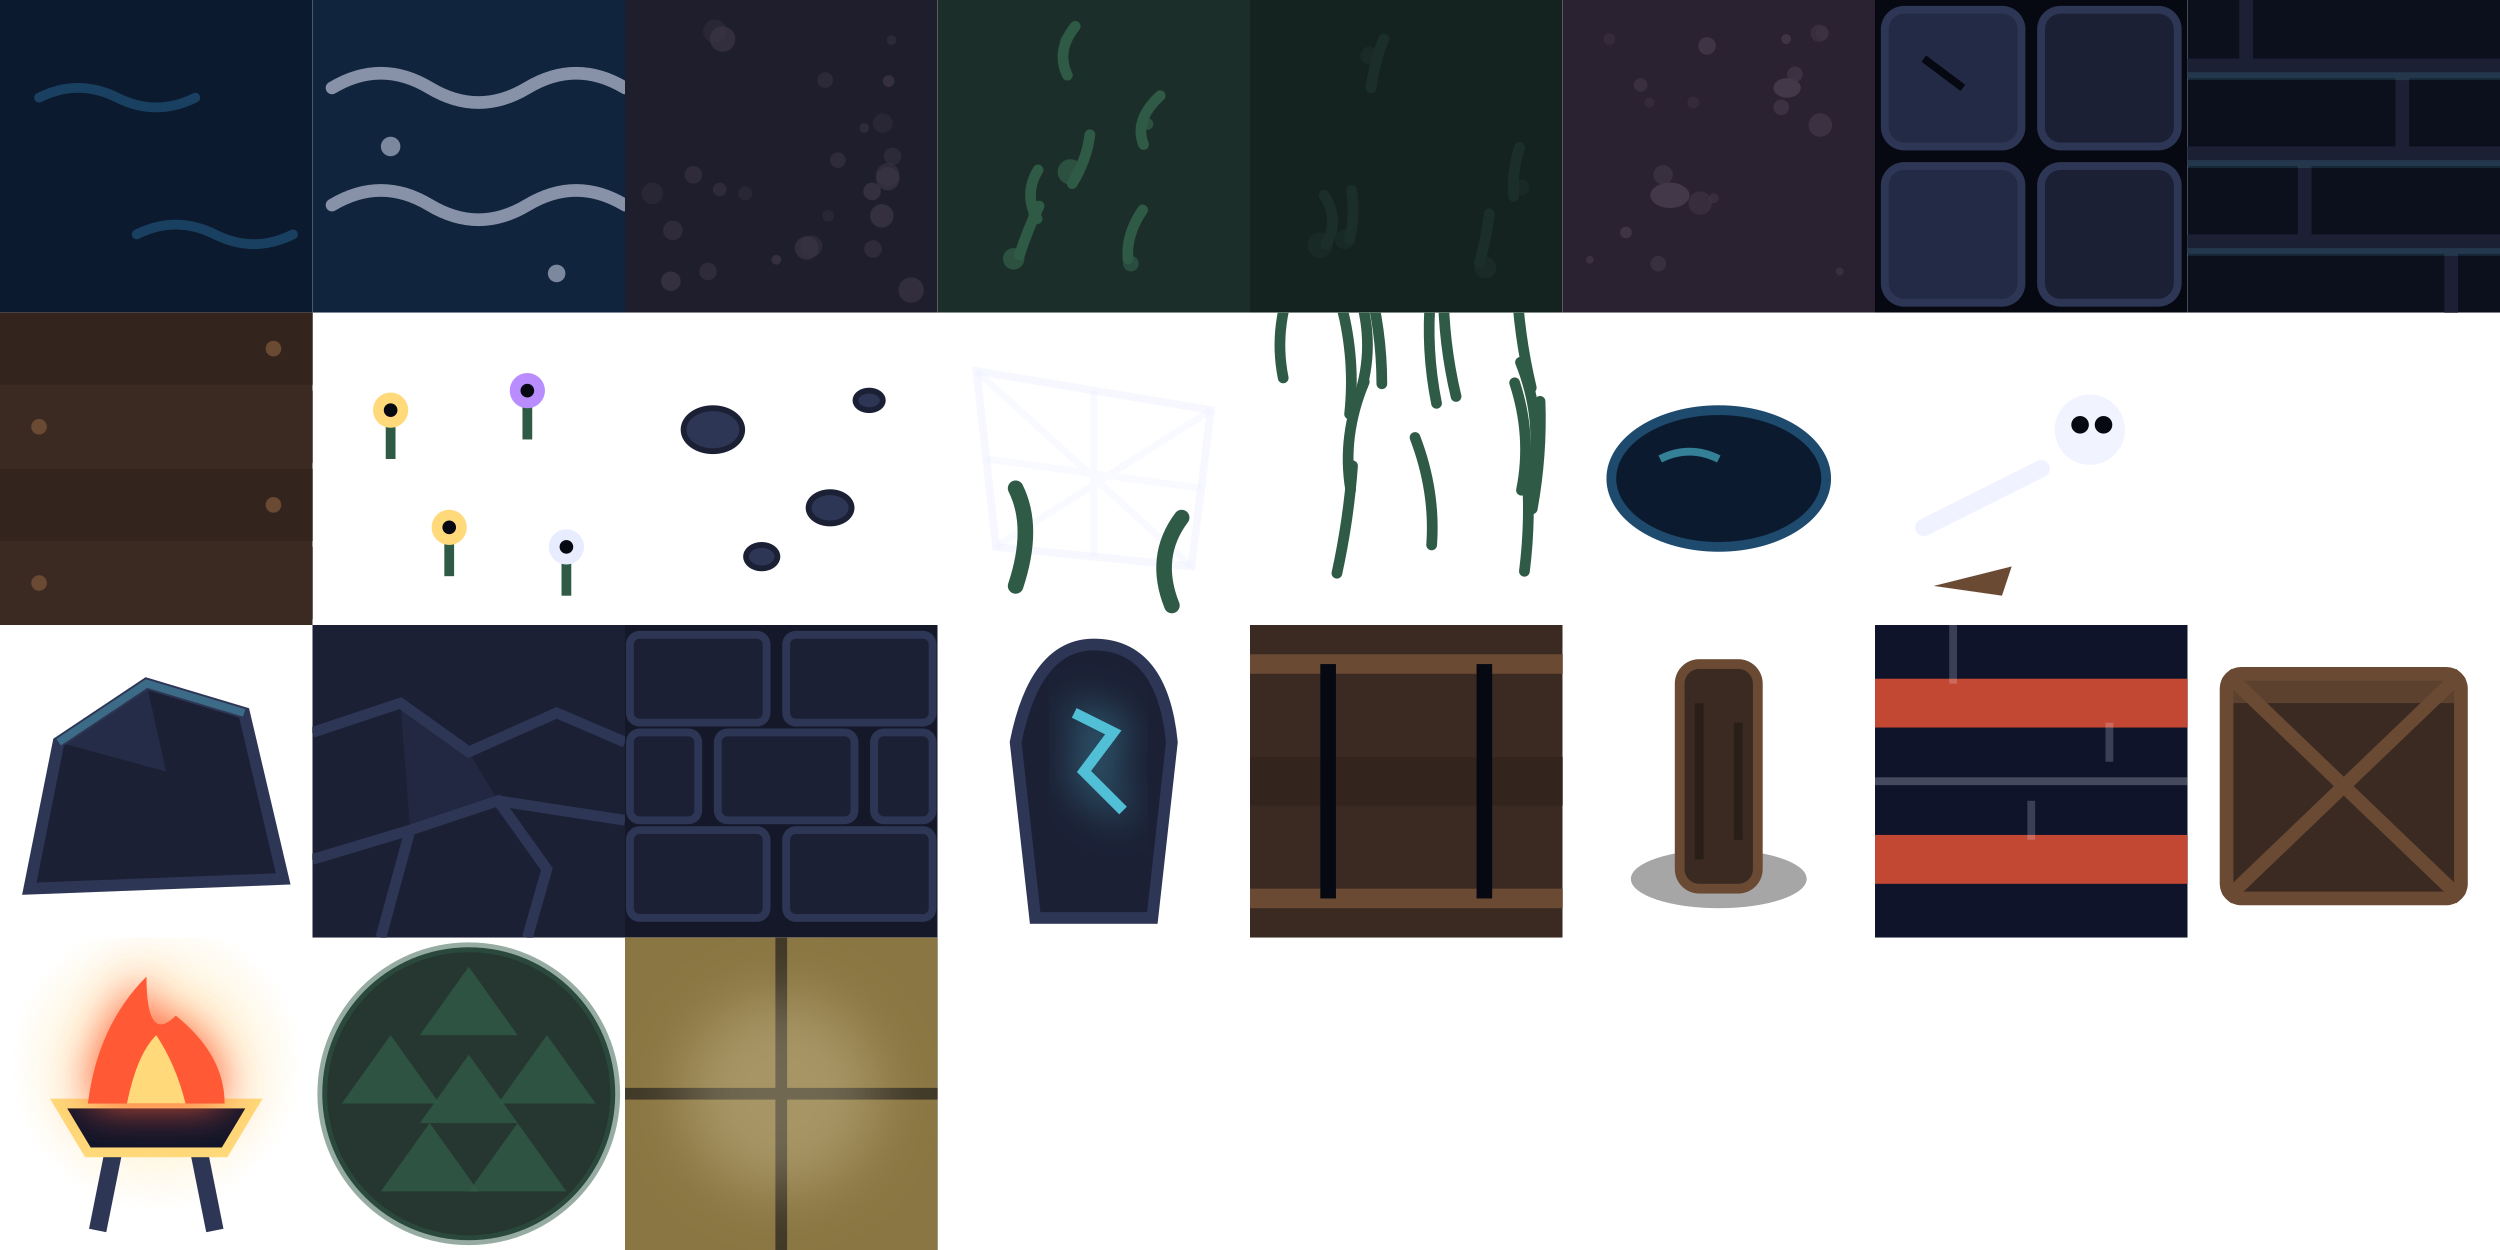
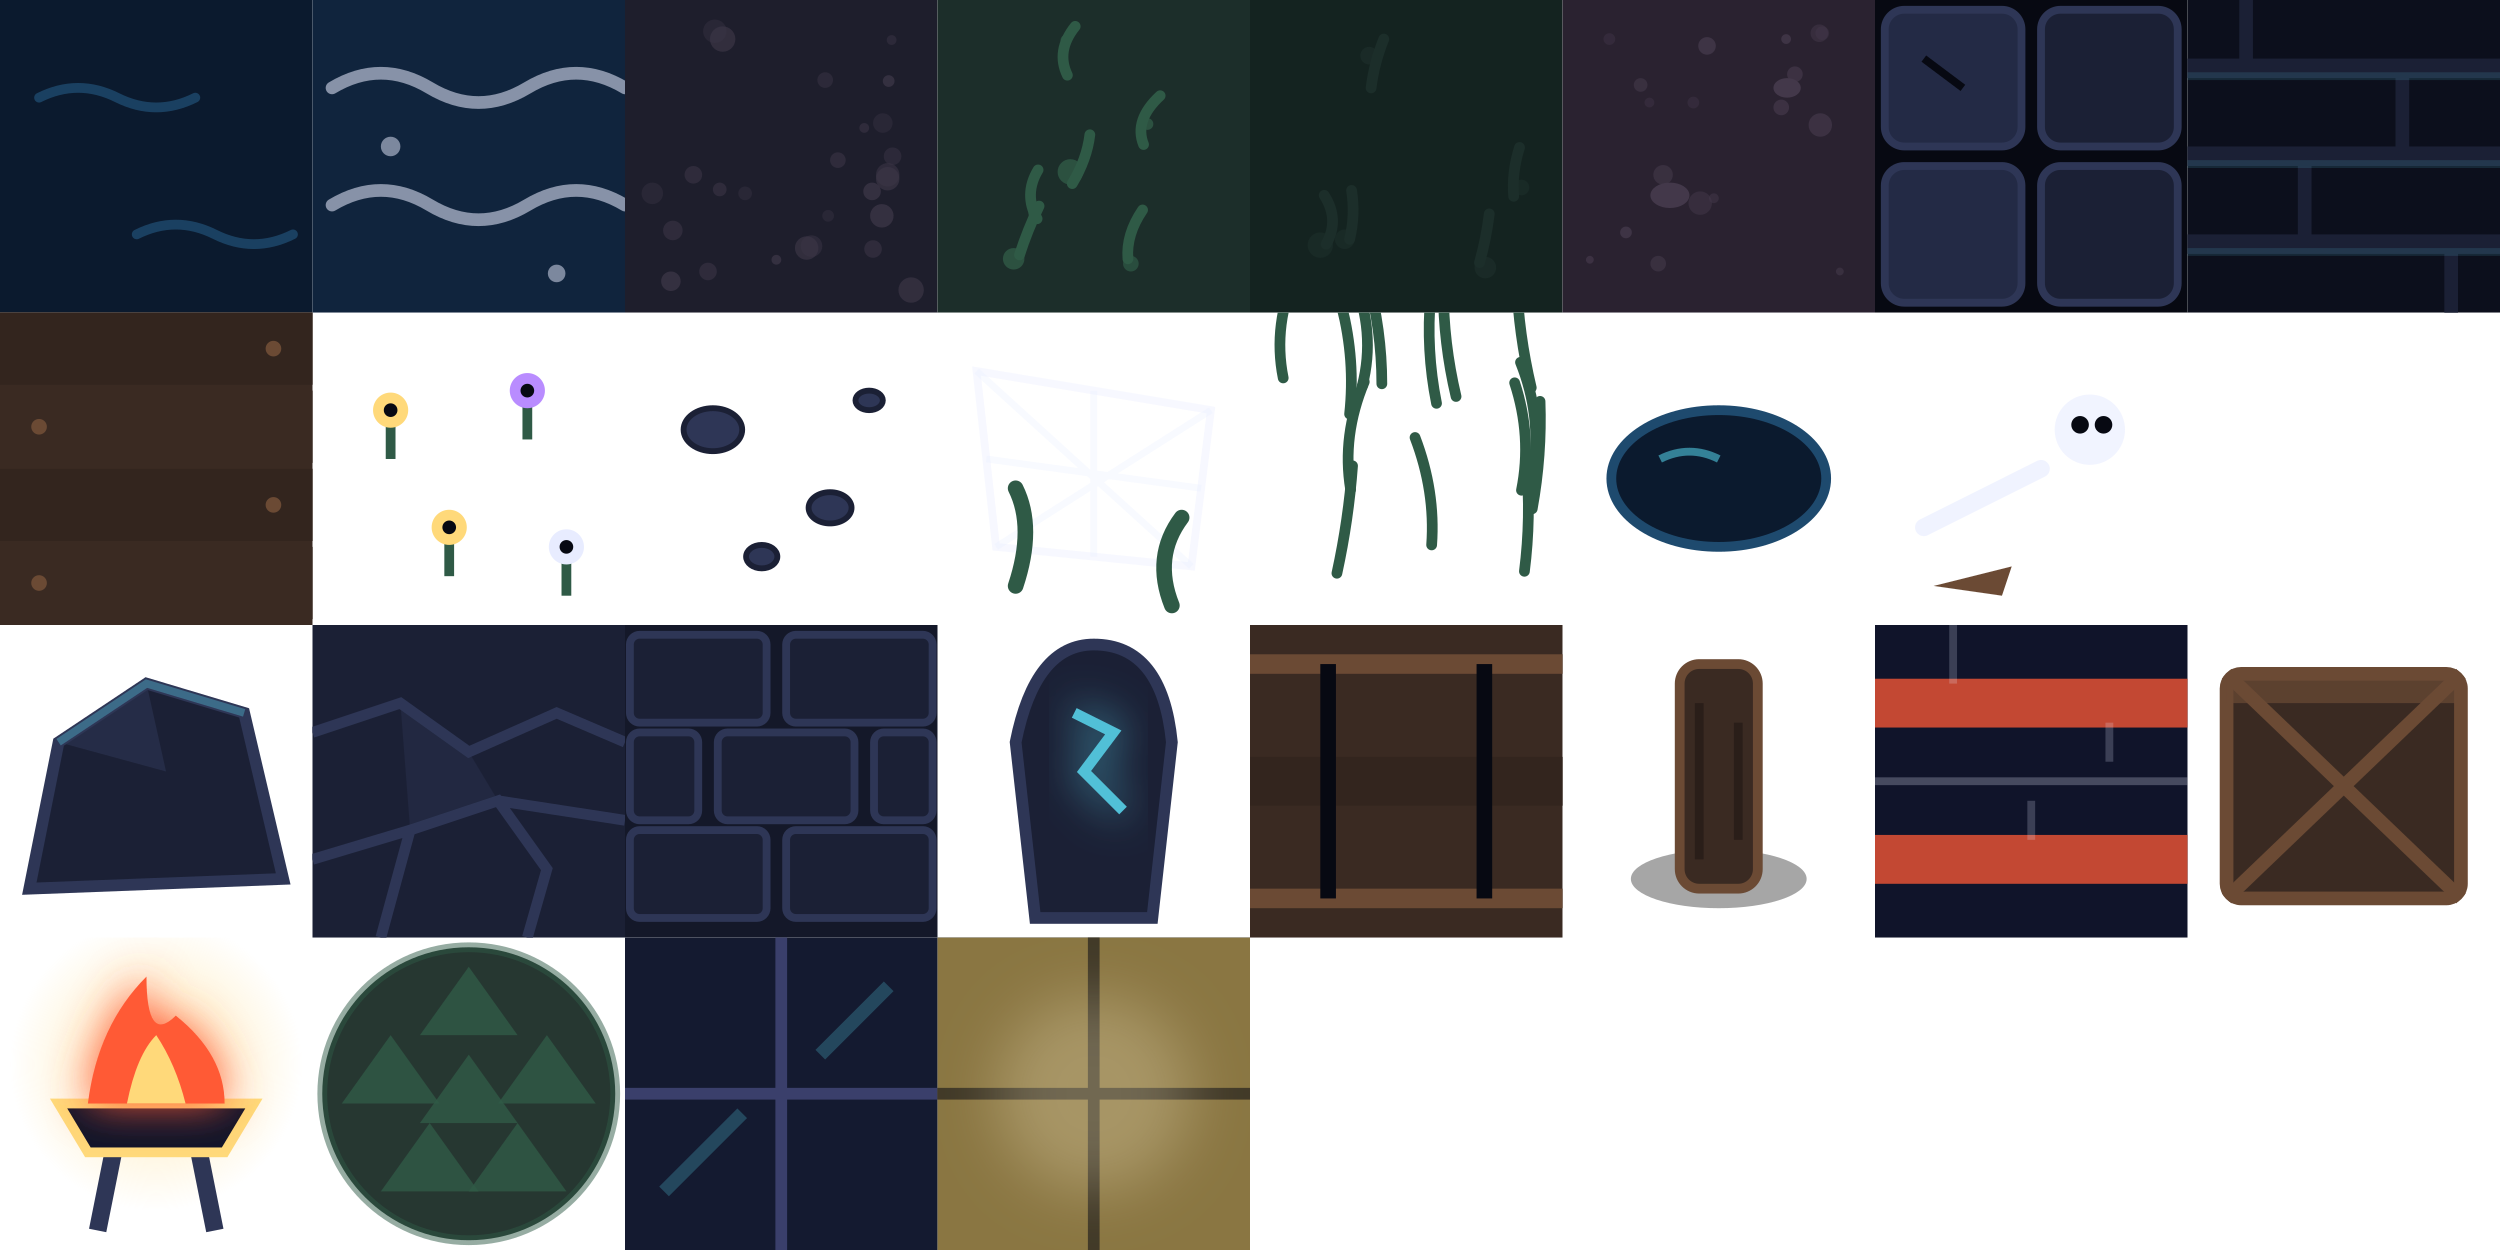
<svg xmlns="http://www.w3.org/2000/svg" width="256" height="128" viewBox="0 0 256 128">
  <defs>
    <filter id="glow" x="-50%" y="-50%" width="200%" height="200%">
      <feGaussianBlur stdDeviation="2.2" result="b" />
      <feMerge>
        <feMergeNode in="b" />
        <feMergeNode in="SourceGraphic" />
      </feMerge>
    </filter>
    <filter id="glowBig" x="-100%" y="-100%" width="300%" height="300%">
      <feGaussianBlur stdDeviation="6" result="b" />
      <feMerge>
        <feMergeNode in="b" />
        <feMergeNode in="b" />
        <feMergeNode in="SourceGraphic" />
      </feMerge>
    </filter>
    <filter id="soft" x="-50%" y="-50%" width="200%" height="200%">
      <feGaussianBlur stdDeviation="3" />
    </filter>
    <radialGradient id="halo">
      <stop offset="0" stop-color="#FFD97A" stop-opacity=".55" />
      <stop offset="1" stop-color="#FFD97A" stop-opacity="0" />
    </radialGradient>
    <radialGradient id="haloFeu">
      <stop offset="0" stop-color="#FF5A36" stop-opacity=".6" />
      <stop offset="1" stop-color="#FF5A36" stop-opacity="0" />
    </radialGradient>
    <radialGradient id="haloGivre">
      <stop offset="0" stop-color="#5EE8FF" stop-opacity=".6" />
      <stop offset="1" stop-color="#5EE8FF" stop-opacity="0" />
    </radialGradient>
    <radialGradient id="haloFoudre">
      <stop offset="0" stop-color="#B98CFF" stop-opacity=".6" />
      <stop offset="1" stop-color="#B98CFF" stop-opacity="0" />
    </radialGradient>
    <radialGradient id="brumeFill" cx=".5" cy=".4">
      <stop offset="0" stop-color="#6A70A8" stop-opacity=".95" />
      <stop offset="1" stop-color="#3A3F6B" stop-opacity=".9" />
    </radialGradient>
  </defs>
  <g transform="translate(0 0)">
    <svg width="32" height="32" viewBox="0 0 32 32" overflow="hidden">
      <rect width="32" height="32" fill="#0B1A2E" />
      <path d="M4 10 q4 -2 8 0 t8 0 M14 24 q4 -2 8 0 t8 0" stroke="#1E4A6E" stroke-width="1" fill="none" stroke-linecap="round" opacity=".8" />
    </svg>
  </g>
  <g transform="translate(32 0)">
    <svg width="32" height="32" viewBox="0 0 32 32" overflow="hidden">
      <rect width="32" height="32" fill="#10243D" />
      <path d="M2 9 q5 -3 10 0 t10 0 t10 0 M2 21 q5 -3 10 0 t10 0 t10 0" stroke="#E8ECFF" stroke-opacity=".55" stroke-width="1.3" fill="none" stroke-linecap="round" />
      <circle cx="8" cy="15" r="1" fill="#E8ECFF" opacity=".5" />
      <circle cx="25" cy="28" r=".9" fill="#E8ECFF" opacity=".5" />
    </svg>
  </g>
  <g transform="translate(64 0)">
    <svg width="32" height="32" viewBox="0 0 32 32" overflow="hidden">
      <rect width="32" height="32" fill="#1E1E2C" />
      <circle cx="9.7" cy="19.4" r="0.7" fill="#3A3445" opacity="0.6" />
      <circle cx="2.8" cy="19.8" r="1.1" fill="#3A3445" opacity="0.4" />
      <circle cx="27.4" cy="16.0" r="0.9" fill="#3A3445" opacity="0.5" />
      <circle cx="8.5" cy="27.8" r="0.9" fill="#3A3445" opacity="0.6" />
      <circle cx="15.5" cy="26.6" r="0.5" fill="#3A3445" opacity="0.8" />
      <circle cx="21.8" cy="16.4" r="0.8" fill="#3A3445" opacity="0.6" />
      <circle cx="4.9" cy="23.6" r="1.0" fill="#3A3445" opacity="0.6" />
      <circle cx="26.3" cy="22.1" r="1.2" fill="#3A3445" opacity="0.8" />
      <circle cx="18.6" cy="25.4" r="1.2" fill="#3A3445" opacity="0.7" />
      <circle cx="25.4" cy="25.5" r="0.9" fill="#3A3445" opacity="0.6" />
      <circle cx="20.8" cy="22.1" r="0.6" fill="#3A3445" opacity="0.4" />
      <circle cx="10.0" cy="4.0" r="1.3" fill="#3A3445" opacity="0.7" />
      <circle cx="29.3" cy="29.7" r="1.3" fill="#3A3445" opacity="0.7" />
      <circle cx="4.7" cy="28.8" r="1.0" fill="#3A3445" opacity="0.8" />
      <circle cx="25.3" cy="19.6" r="0.9" fill="#3A3445" opacity="0.8" />
      <circle cx="24.5" cy="13.1" r="0.5" fill="#3A3445" opacity="0.6" />
      <circle cx="27.3" cy="4.1" r="0.5" fill="#3A3445" opacity="0.5" />
      <circle cx="27.0" cy="8.3" r="0.6" fill="#3A3445" opacity="0.8" />
      <circle cx="19.1" cy="25.2" r="1.1" fill="#3A3445" opacity="0.5" />
      <circle cx="26.4" cy="12.6" r="1.0" fill="#3A3445" opacity="0.4" />
      <circle cx="12.3" cy="19.8" r="0.7" fill="#3A3445" opacity="0.4" />
      <circle cx="7.0" cy="17.9" r="0.9" fill="#3A3445" opacity="0.6" />
      <circle cx="20.5" cy="8.2" r="0.8" fill="#3A3445" opacity="0.5" />
      <circle cx="26.9" cy="17.9" r="1.2" fill="#3A3445" opacity="0.6" />
      <circle cx="26.9" cy="18.3" r="1.2" fill="#3A3445" opacity="0.7" />
      <circle cx="9.2" cy="3.2" r="1.2" fill="#3A3445" opacity="0.4" />
    </svg>
  </g>
  <g transform="translate(96 0)">
    <svg width="32" height="32" viewBox="0 0 32 32" overflow="hidden">
      <rect width="32" height="32" fill="#1C2E2A" />
      <circle cx="9.7" cy="21.9" r="0.4" fill="#2F5A46" opacity="0.6" />
      <circle cx="21.5" cy="12.7" r="0.6" fill="#2F5A46" opacity="0.8" />
      <circle cx="13.6" cy="17.6" r="1.3" fill="#2F5A46" opacity="0.8" />
      <circle cx="7.8" cy="26.5" r="1.1" fill="#2F5A46" opacity="0.8" />
      <circle cx="19.8" cy="27.0" r="0.8" fill="#2F5A46" opacity="0.7" />
      <circle cx="13.1" cy="4.1" r="0.5" fill="#2F5A46" opacity="0.7" />
      <path d="M10.2 22.4 q-1.4 -2.5 0.1 -5" stroke="#2F5A46" stroke-width="1.1" fill="none" stroke-linecap="round" />
      <path d="M21.1 14.8 q-1.0 -2.5 1.7 -5" stroke="#2F5A46" stroke-width="1.1" fill="none" stroke-linecap="round" />
      <path d="M13.8 18.8 q1.5 -2.5 1.8 -5" stroke="#2F5A46" stroke-width="1.1" fill="none" stroke-linecap="round" />
      <path d="M8.4 26.1 q0.8 -2.5 2.0 -5" stroke="#2F5A46" stroke-width="1.1" fill="none" stroke-linecap="round" />
      <path d="M19.5 26.5 q-0.2 -2.5 1.5 -5" stroke="#2F5A46" stroke-width="1.1" fill="none" stroke-linecap="round" />
      <path d="M13.3 7.7 q-1.2 -2.5 0.8 -5" stroke="#2F5A46" stroke-width="1.1" fill="none" stroke-linecap="round" />
    </svg>
  </g>
  <g transform="translate(128 0)">
    <svg width="32" height="32" viewBox="0 0 32 32" overflow="hidden">
      <rect width="32" height="32" fill="#142320" />
      <circle cx="9.7" cy="24.5" r="1.0" fill="#1C2E2A" opacity="0.6" />
      <circle cx="12.2" cy="5.7" r="0.9" fill="#1C2E2A" opacity="0.7" />
      <circle cx="27.8" cy="19.2" r="0.8" fill="#1C2E2A" opacity="0.6" />
      <circle cx="7.2" cy="25.1" r="1.3" fill="#1C2E2A" opacity="0.6" />
      <circle cx="24.1" cy="27.4" r="1.1" fill="#1C2E2A" opacity="0.7" />
      <path d="M10.2 24.5 q0.6 -2.5 0.2 -5" stroke="#1C2E2A" stroke-width="1.1" fill="none" stroke-linecap="round" />
      <path d="M12.4 9.0 q0.3 -2.5 1.3 -5" stroke="#1C2E2A" stroke-width="1.1" fill="none" stroke-linecap="round" />
      <path d="M27.0 20.1 q-0.2 -2.5 0.6 -5" stroke="#1C2E2A" stroke-width="1.1" fill="none" stroke-linecap="round" />
      <path d="M7.8 25.0 q1.4 -2.5 -0.2 -5" stroke="#1C2E2A" stroke-width="1.1" fill="none" stroke-linecap="round" />
      <path d="M23.5 26.9 q0.7 -2.5 1.0 -5" stroke="#1C2E2A" stroke-width="1.1" fill="none" stroke-linecap="round" />
    </svg>
  </g>
  <g transform="translate(160 0)">
    <svg width="32" height="32" viewBox="0 0 32 32" overflow="hidden">
      <rect width="32" height="32" fill="#2A2230" />
      <circle cx="9.8" cy="27.0" r="0.8" fill="#43384A" opacity="0.6" />
      <circle cx="2.8" cy="26.6" r="0.4" fill="#43384A" opacity="0.7" />
      <circle cx="14.1" cy="20.8" r="1.2" fill="#43384A" opacity="0.5" />
      <circle cx="6.5" cy="23.8" r="0.6" fill="#43384A" opacity="0.8" />
      <circle cx="28.4" cy="27.8" r="0.4" fill="#43384A" opacity="0.6" />
      <circle cx="23.8" cy="7.6" r="0.8" fill="#43384A" opacity="0.7" />
      <circle cx="14.8" cy="4.7" r="0.9" fill="#43384A" opacity="0.8" />
      <circle cx="10.3" cy="17.9" r="1.0" fill="#43384A" opacity="0.6" />
      <circle cx="15.5" cy="20.3" r="0.5" fill="#43384A" opacity="0.5" />
      <circle cx="13.4" cy="10.5" r="0.6" fill="#43384A" opacity="0.4" />
      <circle cx="26.4" cy="12.8" r="1.2" fill="#43384A" opacity="0.7" />
      <circle cx="4.8" cy="4.0" r="0.6" fill="#43384A" opacity="0.4" />
      <circle cx="26.3" cy="3.4" r="0.9" fill="#43384A" opacity="0.5" />
      <circle cx="8.9" cy="10.5" r="0.5" fill="#43384A" opacity="0.4" />
      <circle cx="22.4" cy="11.0" r="0.8" fill="#43384A" opacity="0.7" />
      <circle cx="22.9" cy="4.0" r="0.5" fill="#43384A" opacity="0.8" />
      <circle cx="26.6" cy="3.4" r="0.7" fill="#43384A" opacity="0.4" />
      <circle cx="8.0" cy="8.7" r="0.7" fill="#43384A" opacity="0.6" />
      <ellipse cx="11" cy="20" rx="2" ry="1.3" fill="#43384A" />
      <ellipse cx="23" cy="9" rx="1.4" ry="1" fill="#43384A" />
    </svg>
  </g>
  <g transform="translate(192 0)">
    <svg width="32" height="32" viewBox="0 0 32 32" overflow="hidden">
      <rect width="32" height="32" fill="#070912" />
      <rect x="1" y="1" width="14" height="14" rx="2" fill="#232A45" stroke="#2E3656" stroke-width=".8" />
      <rect x="17" y="1" width="14" height="14" rx="2" fill="#1B2035" stroke="#2E3656" stroke-width=".8" />
      <rect x="1" y="17" width="14" height="14" rx="2" fill="#232A45" stroke="#2E3656" stroke-width=".8" />
      <rect x="17" y="17" width="14" height="14" rx="2" fill="#1B2035" stroke="#2E3656" stroke-width=".8" />
      <path d="M5 6 l4 3" stroke="#070912" stroke-width=".8" />
    </svg>
  </g>
  <g transform="translate(224 0)">
    <svg width="32" height="32" viewBox="0 0 32 32" overflow="hidden">
      <rect width="32" height="32" fill="#0C0F1C" />
      <path d="M0 7 H32 M0 16 H32 M0 25 H32" stroke="#1B2035" stroke-width="2" />
      <path d="M6 0 V7 M22 7 V16 M12 16 V25 M27 25 V32" stroke="#1B2035" stroke-width="1.4" />
      <path d="M0 7.8 H32 M0 16.8 H32 M0 25.8 H32" stroke="#5EE8FF" stroke-opacity=".12" stroke-width=".8" />
    </svg>
  </g>
  <g transform="translate(0 32)">
    <svg width="32" height="32" viewBox="0 0 32 32" overflow="hidden">
      <rect width="32" height="32" fill="#3A2A22" />
      <rect x="0" y="0" width="32" height="7.4" fill="#33251E" />
      <circle cx="28" cy="3.7" r=".8" fill="#6B4A34" />
      <rect x="0" y="8" width="32" height="7.4" fill="#3A2A22" />
      <circle cx="4" cy="11.7" r=".8" fill="#6B4A34" />
      <rect x="0" y="16" width="32" height="7.4" fill="#33251E" />
      <circle cx="28" cy="19.7" r=".8" fill="#6B4A34" />
      <rect x="0" y="24" width="32" height="7.4" fill="#3A2A22" />
      <circle cx="4" cy="27.7" r=".8" fill="#6B4A34" />
    </svg>
  </g>
  <g transform="translate(32 32)">
    <svg width="32" height="32" viewBox="0 0 32 32" overflow="hidden">
      <g>
        <line x1="8" y1="11" x2="8" y2="15" stroke="#2F5A46" stroke-width="1" />
        <circle cx="8" cy="10" r="1.8" fill="#FFD97A" />
        <circle cx="8" cy="10" r=".7" fill="#070912" />
        <line x1="22" y1="9" x2="22" y2="13" stroke="#2F5A46" stroke-width="1" />
        <circle cx="22" cy="8" r="1.8" fill="#B98CFF" />
        <circle cx="22" cy="8" r=".7" fill="#070912" />
        <line x1="14" y1="23" x2="14" y2="27" stroke="#2F5A46" stroke-width="1" />
        <circle cx="14" cy="22" r="1.8" fill="#FFD97A" />
        <circle cx="14" cy="22" r=".7" fill="#070912" />
        <line x1="26" y1="25" x2="26" y2="29" stroke="#2F5A46" stroke-width="1" />
        <circle cx="26" cy="24" r="1.8" fill="#E8ECFF" />
        <circle cx="26" cy="24" r=".7" fill="#070912" />
      </g>
    </svg>
  </g>
  <g transform="translate(64 32)">
    <svg width="32" height="32" viewBox="0 0 32 32" overflow="hidden">
      <g fill="#2E3656" stroke="#1B2035" stroke-width=".6">
        <ellipse cx="9" cy="12" rx="3" ry="2.2" />
        <ellipse cx="21" cy="20" rx="2.2" ry="1.6" />
        <ellipse cx="14" cy="25" rx="1.6" ry="1.2" />
        <ellipse cx="25" cy="9" rx="1.4" ry="1" />
      </g>
    </svg>
  </g>
  <g transform="translate(96 32)">
    <svg width="32" height="32" viewBox="0 0 32 32" overflow="hidden">
      <path d="M4 6 L28 10 L26 26 L6 24 Z" fill="none" stroke="#E8ECFF" stroke-opacity=".35" stroke-width=".8" />
      <path d="M4 6 L26 26 M28 10 L6 24 M16 8 L16 25 M5 15 L27 18" stroke="#E8ECFF" stroke-opacity=".3" stroke-width=".7" />
      <path d="M8 28 q2 -6 0 -10 M24 30 q-2 -5 1 -9" stroke="#2F5A46" stroke-width="1.6" fill="none" stroke-linecap="round" />
    </svg>
  </g>
  <g transform="translate(128 32)">
    <svg width="32" height="32" viewBox="0 0 32 32" overflow="hidden">
      <path d="M10.3 18.1 q-0.9 -5.5 1.4 -11" stroke="#2F5A46" stroke-width="1.1" fill="none" stroke-linecap="round" />
      <path d="M21.1 8.6 q-1.3 -5.5 -1.3 -11" stroke="#2F5A46" stroke-width="1.1" fill="none" stroke-linecap="round" />
      <path d="M28.8 7.7 q-1.3 -5.5 -1.5 -11" stroke="#2F5A46" stroke-width="1.1" fill="none" stroke-linecap="round" />
      <path d="M29.0 16.1 q0.9 -5.5 -1.3 -11" stroke="#2F5A46" stroke-width="1.1" fill="none" stroke-linecap="round" />
      <path d="M3.4 6.7 q-1.1 -5.5 1.4 -11" stroke="#2F5A46" stroke-width="1.1" fill="none" stroke-linecap="round" />
      <path d="M19.1 9.3 q-1.1 -5.5 -0.6 -11" stroke="#2F5A46" stroke-width="1.1" fill="none" stroke-linecap="round" />
      <path d="M10.2 10.4 q0.6 -5.5 -0.8 -11" stroke="#2F5A46" stroke-width="1.1" fill="none" stroke-linecap="round" />
      <path d="M28.1 26.5 q0.7 -5.5 0.2 -11" stroke="#2F5A46" stroke-width="1.1" fill="none" stroke-linecap="round" />
      <path d="M8.9 26.7 q1.2 -5.5 1.6 -11" stroke="#2F5A46" stroke-width="1.1" fill="none" stroke-linecap="round" />
      <path d="M13.5 7.3 q0.0 -5.5 -1.5 -11" stroke="#2F5A46" stroke-width="1.1" fill="none" stroke-linecap="round" />
      <path d="M28.9 20.1 q1.0 -5.5 0.8 -11" stroke="#2F5A46" stroke-width="1.1" fill="none" stroke-linecap="round" />
      <path d="M11.5 7.5 q1.4 -5.5 -0.9 -11" stroke="#2F5A46" stroke-width="1.1" fill="none" stroke-linecap="round" />
      <path d="M27.8 18.2 q1.1 -5.5 -0.7 -11" stroke="#2F5A46" stroke-width="1.1" fill="none" stroke-linecap="round" />
      <path d="M18.6 23.8 q0.4 -5.5 -1.7 -11" stroke="#2F5A46" stroke-width="1.1" fill="none" stroke-linecap="round" />
    </svg>
  </g>
  <g transform="translate(160 32)">
    <svg width="32" height="32" viewBox="0 0 32 32" overflow="hidden">
      <ellipse cx="16" cy="17" rx="11" ry="7" fill="#0B1A2E" />
      <ellipse cx="16" cy="17" rx="11" ry="7" fill="none" stroke="#1E4A6E" stroke-width="1" />
      <path d="M10 15 q3 -1.5 6 0" stroke="#5EE8FF" stroke-opacity=".5" stroke-width=".8" fill="none" />
    </svg>
  </g>
  <g transform="translate(192 32)">
    <svg width="32" height="32" viewBox="0 0 32 32" overflow="hidden">
      <g stroke="#E8ECFF" stroke-opacity=".65" stroke-width="1.8" stroke-linecap="round">
        <line x1="5" y1="22" x2="17" y2="16" />
      </g>
      <circle cx="22" cy="12" r="3.6" fill="#E8ECFF" opacity=".6" />
      <circle cx="21" cy="11.5" r=".9" fill="#070912" />
      <circle cx="23.4" cy="11.5" r=".9" fill="#070912" />
      <path d="M6 28 L14 26 L13 29Z" fill="#6B4A34" />
    </svg>
  </g>
  <g transform="translate(224 32)">
    <svg width="32" height="32" viewBox="0 0 32 32" overflow="hidden" />
  </g>
  <g transform="translate(0 64)">
    <svg width="32" height="32" viewBox="0 0 32 32" overflow="hidden">
      <path d="M3 27 L6 12 L15 6 L25 9 L29 26 Z" fill="#1B2035" stroke="#2E3656" stroke-width="1.2" />
      <path d="M6 12 L15 6 L17 15Z" fill="#2E3656" opacity=".55" />
      <path d="M6 12 L15 6 L25 9" stroke="#5EE8FF" stroke-opacity=".3" stroke-width=".8" fill="none" />
    </svg>
  </g>
  <g transform="translate(32 64)">
    <svg width="32" height="32" viewBox="0 0 32 32" overflow="hidden">
      <rect width="32" height="32" fill="#1B2035" />
      <path d="M0 11 L9 8 L16 13 L25 9 L32 12 M7 32 L10 21 L19 18 L24 25 L22 32 M0 24 L10 21 M19 18 L32 20" stroke="#2E3656" stroke-width="1.1" fill="none" />
      <path d="M9 8 L16 13 L19 18 L10 21Z" fill="#2E3656" opacity=".35" />
    </svg>
  </g>
  <g transform="translate(64 64)">
    <svg width="32" height="32" viewBox="0 0 32 32" overflow="hidden">
      <rect width="32" height="32" fill="#141829" />
      <rect x="0.5" y="1" width="14" height="9" rx="1" fill="#1B2035" stroke="#2E3656" stroke-width=".8" />
      <rect x="16.5" y="1" width="15" height="9" rx="1" fill="#1B2035" stroke="#2E3656" stroke-width=".8" />
      <rect x="0.5" y="11" width="7" height="9" rx="1" fill="#1B2035" stroke="#2E3656" stroke-width=".8" />
      <rect x="9.5" y="11" width="14" height="9" rx="1" fill="#1B2035" stroke="#2E3656" stroke-width=".8" />
      <rect x="25.5" y="11" width="6" height="9" rx="1" fill="#1B2035" stroke="#2E3656" stroke-width=".8" />
      <rect x="0.5" y="21" width="14" height="9" rx="1" fill="#1B2035" stroke="#2E3656" stroke-width=".8" />
      <rect x="16.5" y="21" width="15" height="9" rx="1" fill="#1B2035" stroke="#2E3656" stroke-width=".8" />
    </svg>
  </g>
  <g transform="translate(96 64)">
    <svg width="32" height="32" viewBox="0 0 32 32" overflow="hidden">
      <path d="M10 30 L8 12 Q10 2 16 2 Q23 2 24 12 L22 30 Z" fill="#1B2035" stroke="#2E3656" stroke-width="1.2" />
      <path d="M14 9 L18 11 L15 15 L19 19" stroke="#5EE8FF" stroke-width="1.1" fill="none" filter="url(#glow)" opacity=".8" />
    </svg>
  </g>
  <g transform="translate(128 64)">
    <svg width="32" height="32" viewBox="0 0 32 32" overflow="hidden">
      <rect width="32" height="32" fill="#3A2A22" />
      <path d="M0 4 H32 M0 28 H32" stroke="#6B4A34" stroke-width="2" />
      <path d="M0 16 H32" stroke="#33251E" stroke-width="5" />
      <path d="M8 4 V28 M24 4 V28" stroke="#070912" stroke-width="1.6" />
    </svg>
  </g>
  <g transform="translate(160 64)">
    <svg width="32" height="32" viewBox="0 0 32 32" overflow="hidden">
      <ellipse cx="16" cy="26" rx="9" ry="3" fill="#000" opacity=".35" />
      <rect x="12" y="4" width="8" height="23" rx="2" fill="#3A2A22" stroke="#6B4A34" stroke-width="1" />
      <path d="M14 8 V24 M18 10 V22" stroke="#2A1E19" stroke-width=".9" />
    </svg>
  </g>
  <g transform="translate(192 64)">
    <svg width="32" height="32" viewBox="0 0 32 32" overflow="hidden">
      <rect width="32" height="32" fill="#10142A" />
      <path d="M0 8 H32 M0 24 H32" stroke="#FF5A36" stroke-opacity=".75" stroke-width="5" />
      <path d="M0 16 H32" stroke="#E8ECFF" stroke-opacity=".25" stroke-width=".8" />
      <path d="M8 0 V6 M24 10 V14 M16 18 V22" stroke="#E8ECFF" stroke-opacity=".2" stroke-width=".8" />
    </svg>
  </g>
  <g transform="translate(224 64)">
    <svg width="32" height="32" viewBox="0 0 32 32" overflow="hidden">
      <rect x="4" y="5" width="24" height="23" rx="1.5" fill="#3A2A22" stroke="#6B4A34" stroke-width="1.4" />
      <path d="M4 5 L28 28 M28 5 L4 28" stroke="#6B4A34" stroke-width="1.4" />
      <rect x="4" y="5" width="24" height="3" fill="#6B4A34" opacity=".7" />
    </svg>
  </g>
  <g transform="translate(0 96)">
    <svg width="32" height="32" viewBox="0 0 32 32" overflow="hidden">
      <circle cx="16" cy="13" r="15" fill="url(#halo)" />
      <path d="M12 20 L10 30 M20 20 L22 30" stroke="#2E3656" stroke-width="1.8" />
      <path d="M6 17 L26 17 L23 22 L9 22 Z" fill="#10142A" stroke="#FFD97A" stroke-width="1" />
      <path d="M9 17 Q10 9 15 4 Q15 11 18 8 Q23 12 23 17 Z" fill="#FF5A36" filter="url(#glow)" />
      <path d="M13 17 Q14 12 16 10 Q18 13 19 17Z" fill="#FFD97A" />
    </svg>
  </g>
  <g transform="translate(32 96)">
    <svg width="32" height="32" viewBox="0 0 32 32" overflow="hidden">
      <circle cx="16" cy="16" r="15" fill="#13261F" opacity=".92" />
      <path d="M11 10 L16 3 L21 10 Z" fill="#2F5A46" opacity=".8" />
      <path d="M3 17 L8 10 L13 17 Z" fill="#2F5A46" opacity=".8" />
      <path d="M19 17 L24 10 L29 17 Z" fill="#2F5A46" opacity=".8" />
      <path d="M7 26 L12 19 L17 26 Z" fill="#2F5A46" opacity=".8" />
      <path d="M16 26 L21 19 L26 26 Z" fill="#2F5A46" opacity=".8" />
      <path d="M11 19 L16 12 L21 19 Z" fill="#2F5A46" opacity=".8" />
      <circle cx="16" cy="16" r="15" fill="none" stroke="#2F5A46" stroke-opacity=".5" stroke-width="1" />
    </svg>
  </g>
  <g transform="translate(64 96)">
    <svg width="32" height="32" viewBox="0 0 32 32" overflow="hidden">
+       <rect width="32" height="32" fill="#141A30" />
+       <path d="M16 0 V32 M0 16 H32" stroke="#3A3F6B" stroke-width="1.2" />
+       <path d="M4 26 L12 18 M20 12 L27 5" stroke="#5EE8FF" stroke-opacity=".22" stroke-width="1.4" />
+     </svg>
+   </g>
+   <g transform="translate(96 96)">
+     <svg width="32" height="32" viewBox="0 0 32 32" overflow="hidden">
      <rect width="32" height="32" fill="#2A2414" />
      <rect width="32" height="32" fill="#FFD97A" opacity=".45" />
      <path d="M16 0 V32 M0 16 H32" stroke="#070912" stroke-opacity=".55" stroke-width="1.2" />
      <circle cx="16" cy="16" r="10" fill="#FFF3CF" opacity=".25" filter="url(#soft)" />
    </svg>
  </g>
-   <g transform="translate(96 96)">
-     <svg width="32" height="32" viewBox="0 0 32 32" overflow="hidden" />
-   </g>
</svg>
